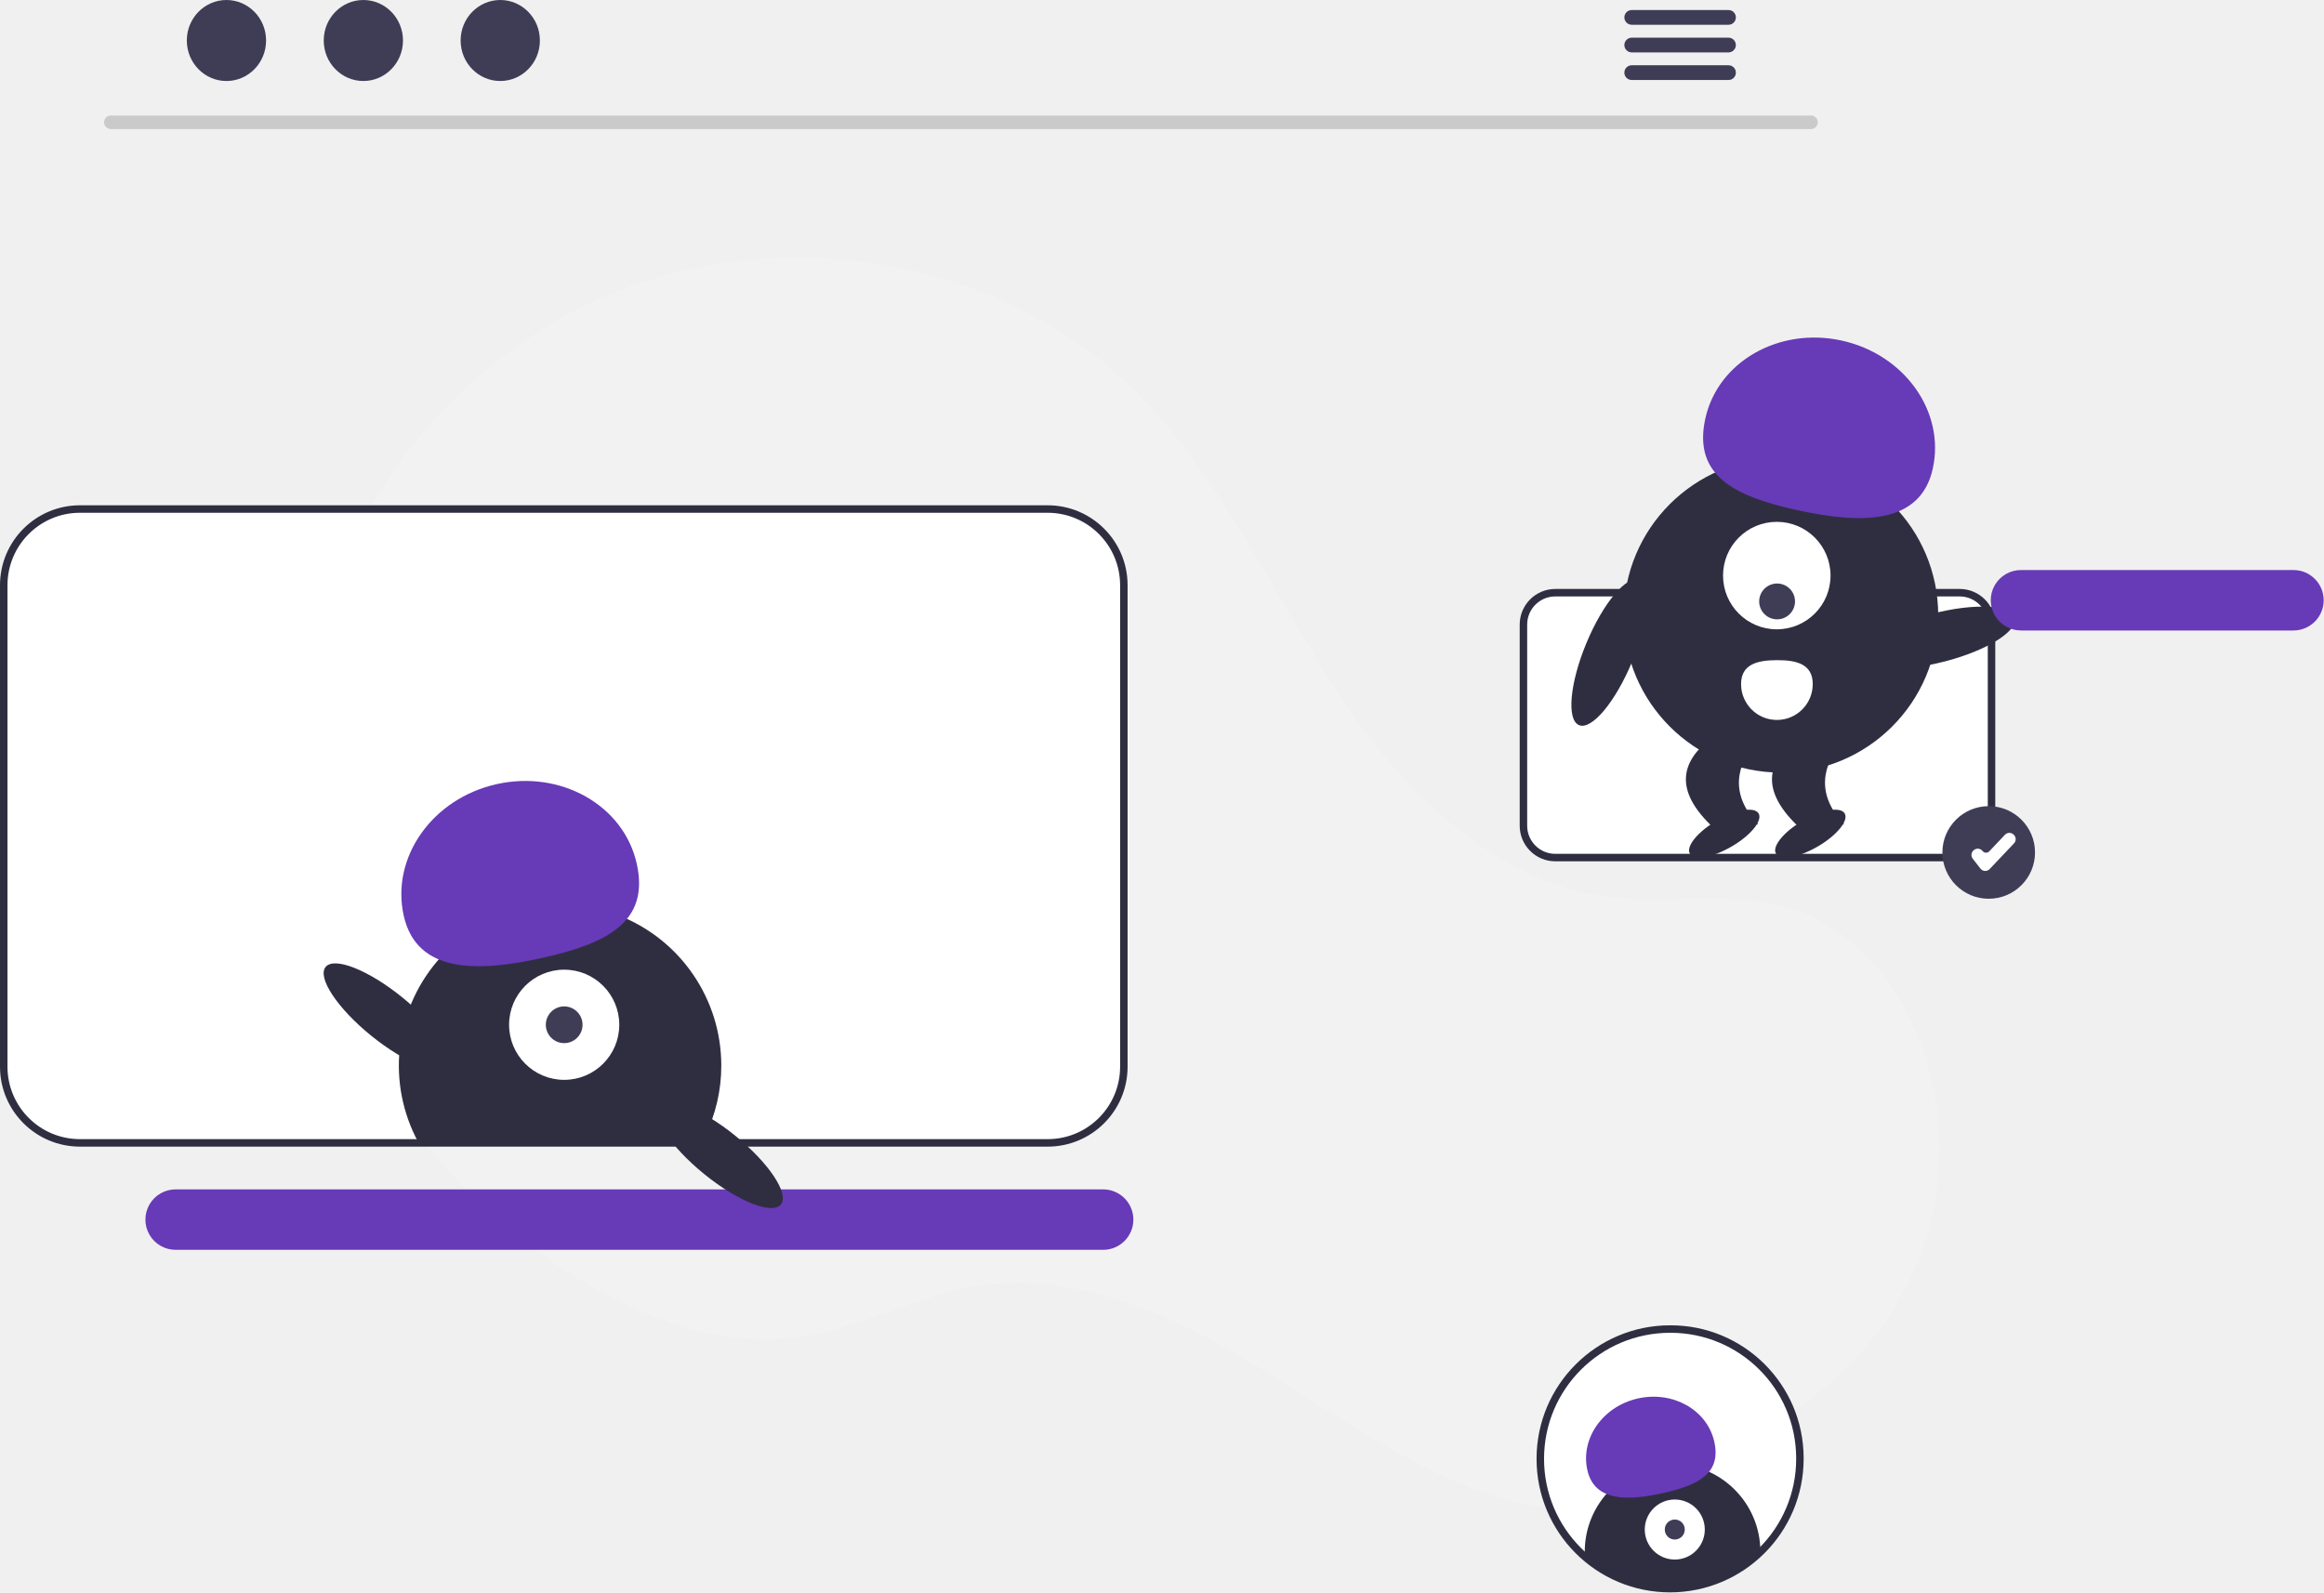
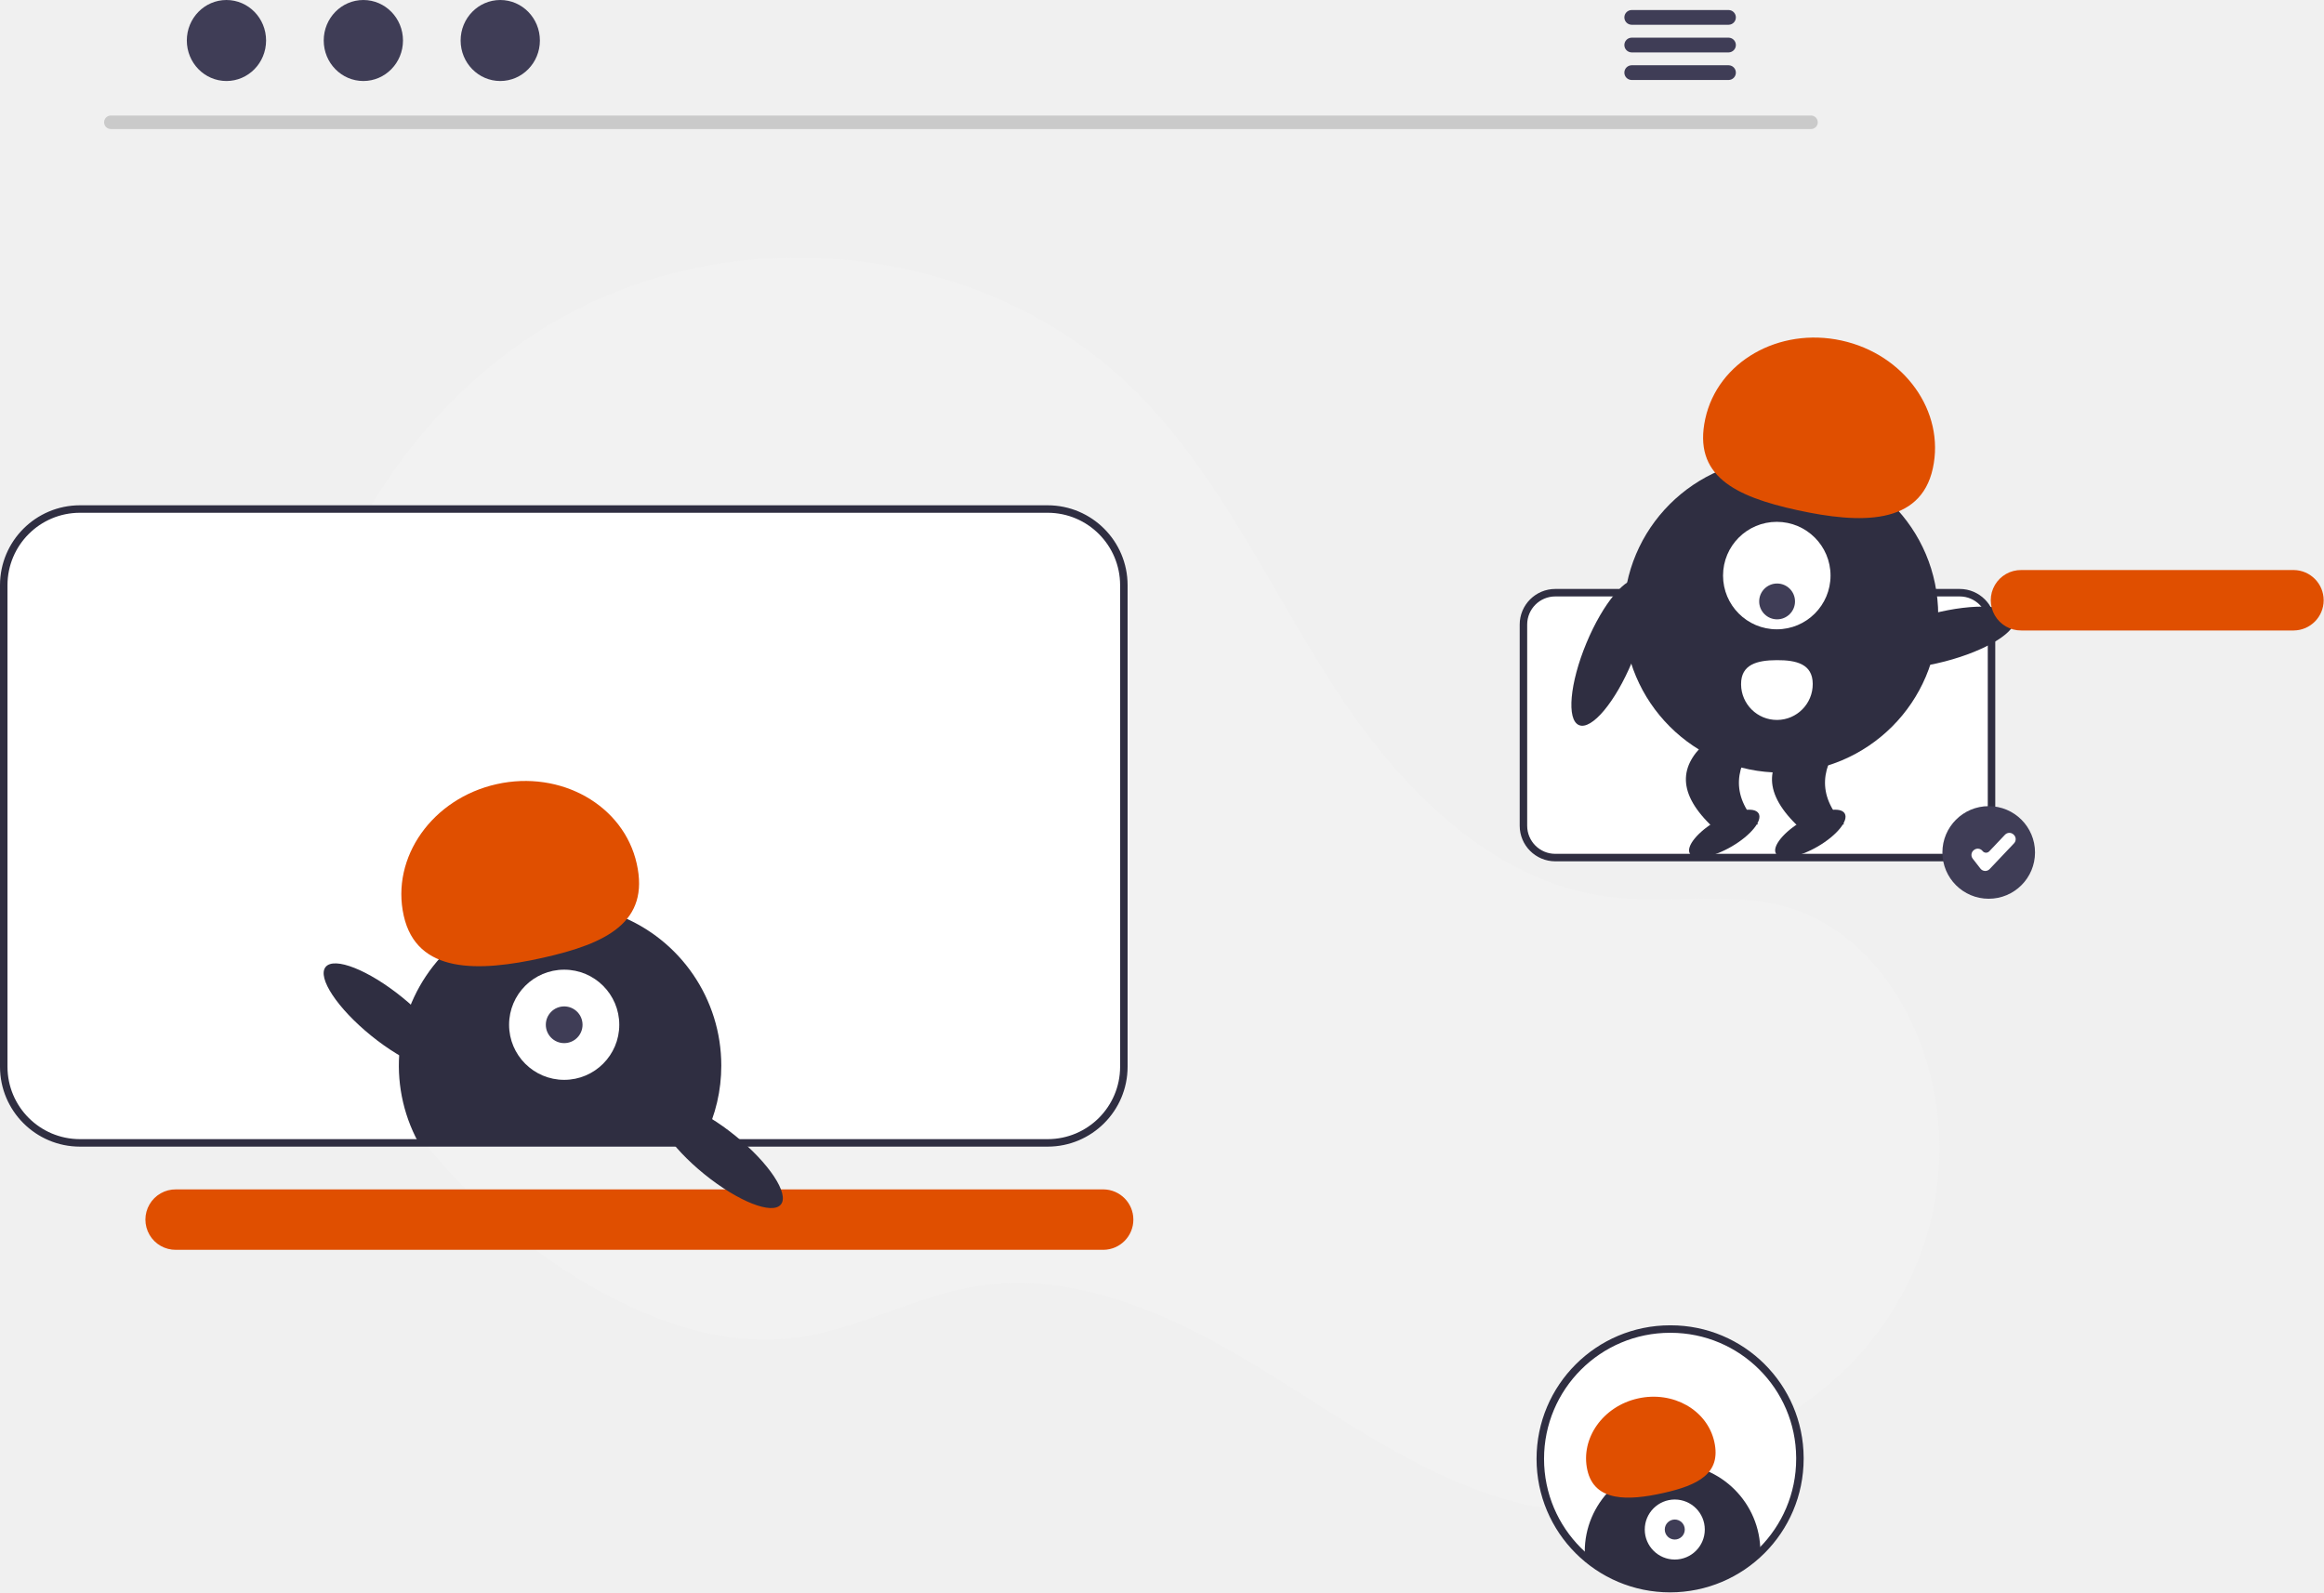
<svg xmlns="http://www.w3.org/2000/svg" data-name="Layer 1" width="620.876" height="425.501" viewBox="0 0 620.876 425.501">
  <path d="M774.835,609.827c25.955-19.769,38.352-52.989,30.591-84.679q-.289-1.181-.611-2.357c-5.145-18.811-17.874-36.689-36.427-42.699-15.578-5.047-32.581-1.166-48.832-3.173-31.902-3.94-56.635-29.752-74.038-56.778-17.403-27.026-30.777-57.278-53.902-79.605-38.117-36.803-100.295-44.727-147.555-20.771-47.26,23.956-77.363,77.104-76.08,130.073,1.284,52.969,32.729,103.611,78.396,130.48,16.776,9.87,36.179,16.863,55.489,14.416,16.755-2.123,31.979-11.126,48.655-13.799,26.219-4.202,52.27,7.652,74.948,21.466,22.677,13.814,44.582,30.188,70.351,36.592C720.843,645.213,751.843,627.34,774.835,609.827Z" transform="translate(-289.5618 -237.2495)" fill="#f2f2f2" />
  <path d="M569.468,373.273h-258.57a20.364,20.364,0,0,0-20.34,20.34v128.69a20.364,20.364,0,0,0,20.34,20.34h258.57a20.357,20.357,0,0,0,20.34-20.34v-128.69A20.357,20.357,0,0,0,569.468,373.273Z" transform="translate(-289.5618 -237.2495)" fill="#fff" />
  <path d="M569.469,543.645H310.902A21.365,21.365,0,0,1,289.562,522.305V393.611a21.365,21.365,0,0,1,21.34-21.34h258.566a21.365,21.365,0,0,1,21.34,21.34V522.305A21.365,21.365,0,0,1,569.469,543.645ZM310.902,374.271a19.363,19.363,0,0,0-19.34,19.34V522.305a19.363,19.363,0,0,0,19.34,19.34h258.566A19.363,19.363,0,0,0,588.809,522.305V393.611a19.363,19.363,0,0,0-19.34-19.34Z" transform="translate(-289.5618 -237.2495)" fill="#2f2e41" />
-   <path d="M584.363,571.222H336.574a8.076,8.076,0,1,1,0-16.151H584.363a8.076,8.076,0,0,1,0,16.151Z" transform="translate(-289.5618 -237.2495)" fill="#673ab7" />
+   <path d="M584.363,571.222H336.574a8.076,8.076,0,1,1,0-16.151H584.363a8.076,8.076,0,0,1,0,16.151Z" transform="translate(-289.5618 -237.2495)" fill="#E04F00" />
  <path d="M813.114,466.406H705.062a8.51,8.51,0,0,1-8.5-8.5V404.126a8.51,8.51,0,0,1,8.5-8.5H813.114a8.51,8.51,0,0,1,8.5,8.5V457.906A8.51,8.51,0,0,1,813.114,466.406Z" transform="translate(-289.5618 -237.2495)" fill="#fff" />
  <path d="M813.114,467.406H705.062a9.511,9.511,0,0,1-9.5-9.5V404.126a9.511,9.511,0,0,1,9.5-9.5H813.114a9.511,9.511,0,0,1,9.5,9.5v53.78A9.511,9.511,0,0,1,813.114,467.406ZM705.062,396.626a7.508,7.508,0,0,0-7.5,7.5v53.78a7.508,7.508,0,0,0,7.5,7.5H813.114a7.508,7.508,0,0,0,7.5-7.5V404.126a7.508,7.508,0,0,0-7.5-7.5Z" transform="translate(-289.5618 -237.2495)" fill="#2f2e41" />
  <path d="M773.43,271.734h-454.293a1.807,1.807,0,0,1,0-3.613h454.293a1.807,1.807,0,0,1,0,3.613Z" transform="translate(-289.5618 -237.2495)" fill="#cacaca" />
  <ellipse cx="60.499" cy="10.823" rx="10.588" ry="10.823" fill="#3f3d56" />
  <ellipse cx="97.074" cy="10.823" rx="10.588" ry="10.823" fill="#3f3d56" />
  <ellipse cx="133.649" cy="10.823" rx="10.588" ry="10.823" fill="#3f3d56" />
  <path d="M751.409,239.932h-25.981a1.968,1.968,0,0,0,0,3.934h25.981a1.968,1.968,0,0,0,0-3.934Z" transform="translate(-289.5618 -237.2495)" fill="#3f3d56" />
  <path d="M751.409,247.317h-25.981a1.968,1.968,0,0,0,0,3.934h25.981a1.968,1.968,0,0,0,0-3.934Z" transform="translate(-289.5618 -237.2495)" fill="#3f3d56" />
  <path d="M751.409,254.691h-25.981a1.968,1.968,0,0,0,0,3.934h25.981a1.968,1.968,0,0,0,0-3.934Z" transform="translate(-289.5618 -237.2495)" fill="#3f3d56" />
  <circle cx="531.3" cy="227.786" r="12.372" fill="#3f3d56" />
  <path d="M819.936,469.98c-.026,0-.053-.001-.079-.002a1.618,1.618,0,0,1-1.199-.623l-2.068-2.658a1.619,1.619,0,0,1,.284-2.272l.074-.058a1.618,1.618,0,0,1,2.272.284,1.181,1.181,0,0,0,1.788.087l4.198-4.432a1.621,1.621,0,0,1,2.289-.062l.069.066a1.618,1.618,0,0,1,.062,2.289l-6.515,6.877A1.617,1.617,0,0,1,819.936,469.98Z" transform="translate(-289.5618 -237.2495)" fill="#fff" />
  <path d="M482.261,521.989a42.831,42.831,0,0,1-4.43,19.04c-.33.68-.68,1.34-1.05,2h-75.17c-.37-.66-.72-1.32-1.05-2a43.071,43.071,0,1,1,81.7-19.04Z" transform="translate(-289.5618 -237.2495)" fill="#2f2e41" />
  <circle cx="150.726" cy="273.832" r="14.719" fill="#fff" />
  <circle cx="150.726" cy="273.832" r="4.906" fill="#3f3d56" />
-   <path d="M397.42,481.933c-3.477-15.574,7.639-31.31,24.829-35.149s33.944,5.675,37.422,21.249-7.915,21.318-25.105,25.156S400.898,497.507,397.42,481.933Z" transform="translate(-289.5618 -237.2495)" fill="#673ab7" />
+   <path d="M397.42,481.933c-3.477-15.574,7.639-31.31,24.829-35.149s33.944,5.675,37.422,21.249-7.915,21.318-25.105,25.156S400.898,497.507,397.42,481.933Z" transform="translate(-289.5618 -237.2495)" fill="#E04F00" />
  <ellipse cx="481.867" cy="545.871" rx="6.594" ry="21.006" transform="translate(-535.187 339.06) rotate(-50.95946)" fill="#2f2e41" />
  <ellipse cx="392.867" cy="508.871" rx="6.594" ry="21.006" transform="translate(-539.3906 256.2388) rotate(-50.95946)" fill="#2f2e41" />
  <ellipse cx="807.473" cy="407.616" rx="21.006" ry="6.594" transform="translate(-365.841 -22.36516) rotate(-14.48222)" fill="#2f2e41" />
  <ellipse cx="719.473" cy="411.616" rx="21.006" ry="6.594" transform="translate(-226.2857 680.7999) rotate(-67.4341)" fill="#2f2e41" />
  <circle cx="475.798" cy="164.433" r="42.012" fill="#2f2e41" />
  <path d="M759.237,457.55l-12.763.059c-9.343-9.197-7.96-16.58-.106-22.867l12.763-.059C753.247,441.928,751.678,449.448,759.237,457.55Z" transform="translate(-289.5618 -237.2495)" fill="#2f2e41" />
  <ellipse cx="750.208" cy="459.985" rx="10.636" ry="3.989" transform="translate(-419.1443 203.5703) rotate(-30.26634)" fill="#2f2e41" />
  <path d="M782.237,457.55l-12.763.059c-9.343-9.197-7.96-16.58-.106-22.867l12.763-.059C776.247,441.928,774.678,449.448,782.237,457.55Z" transform="translate(-289.5618 -237.2495)" fill="#2f2e41" />
  <ellipse cx="773.208" cy="459.985" rx="10.636" ry="3.989" transform="translate(-416.0092 215.1627) rotate(-30.26634)" fill="#2f2e41" />
  <circle cx="474.684" cy="153.802" r="14.359" fill="#fff" />
  <circle cx="474.766" cy="160.709" r="4.786" fill="#3f3d56" />
-   <path d="M805.931,362.423c3.322-15.208-7.593-30.508-24.38-34.175s-33.087,5.69-36.408,20.898,7.818,20.759,24.604,24.426S802.609,377.631,805.931,362.423Z" transform="translate(-289.5618 -237.2495)" fill="#673ab7" />
+   <path d="M805.931,362.423c3.322-15.208-7.593-30.508-24.38-34.175s-33.087,5.69-36.408,20.898,7.818,20.759,24.604,24.426S802.609,377.631,805.931,362.423Z" transform="translate(-289.5618 -237.2495)" fill="#E04F00" />
  <path d="M773.849,419.99a9.572,9.572,0,0,1-19.144.138l-0-.031-0-.019c-.025-5.287,4.256-6.402,9.543-6.426S773.825,414.703,773.849,419.99Z" transform="translate(-289.5618 -237.2495)" fill="#fff" />
-   <path d="M902.363,405.722H829.574a8.076,8.076,0,1,1,0-16.151h72.789a8.076,8.076,0,0,1,0,16.151Z" transform="translate(-289.5618 -237.2495)" fill="#673ab7" />
+   <path d="M902.363,405.722H829.574a8.076,8.076,0,1,1,0-16.151h72.789a8.076,8.076,0,0,1,0,16.151Z" transform="translate(-289.5618 -237.2495)" fill="#E04F00" />
  <path d="M770.423,627.071a34.679,34.679,0,1,1-34.679-34.679h0a34.532,34.532,0,0,1,34.679,34.384Q770.424,626.923,770.423,627.071Z" transform="translate(-289.5618 -237.2495)" fill="#fff" />
  <path d="M735.744,662.75a35.679,35.679,0,1,1,0-71.359c.052,0,.104-0.0.156-0a35.532,35.532,0,0,1,35.523,35.381v.299A35.72,35.72,0,0,1,735.744,662.75Zm.15-69.359c-.049,0-.096 0-.145 0a33.679,33.679,0,1,0,33.675,33.679v-.29A33.572,33.572,0,0,0,735.894,593.391Z" transform="translate(-289.5618 -237.2495)" fill="#2f2e41" />
  <path d="M759.86,651.91v.072a34.648,34.648,0,0,1-46.875,1.243c-.029-.433-.043-.881-.043-1.315a23.459,23.459,0,0,1,46.918-.065V651.91Z" transform="translate(-289.5618 -237.2495)" fill="#2f2e41" />
  <circle cx="447.43" cy="408.713" r="8.019" fill="#fff" />
  <circle cx="447.43" cy="408.713" r="2.673" fill="#3f3d56" />
-   <path d="M713.637,630.082c-1.895-8.485,4.162-17.059,13.527-19.15s18.493,3.092,20.388,11.577-4.312,11.614-13.678,13.706S715.532,638.567,713.637,630.082Z" transform="translate(-289.5618 -237.2495)" fill="#673ab7" />
+   <path d="M713.637,630.082c-1.895-8.485,4.162-17.059,13.527-19.15s18.493,3.092,20.388,11.577-4.312,11.614-13.678,13.706S715.532,638.567,713.637,630.082Z" transform="translate(-289.5618 -237.2495)" fill="#E04F00" />
</svg>
